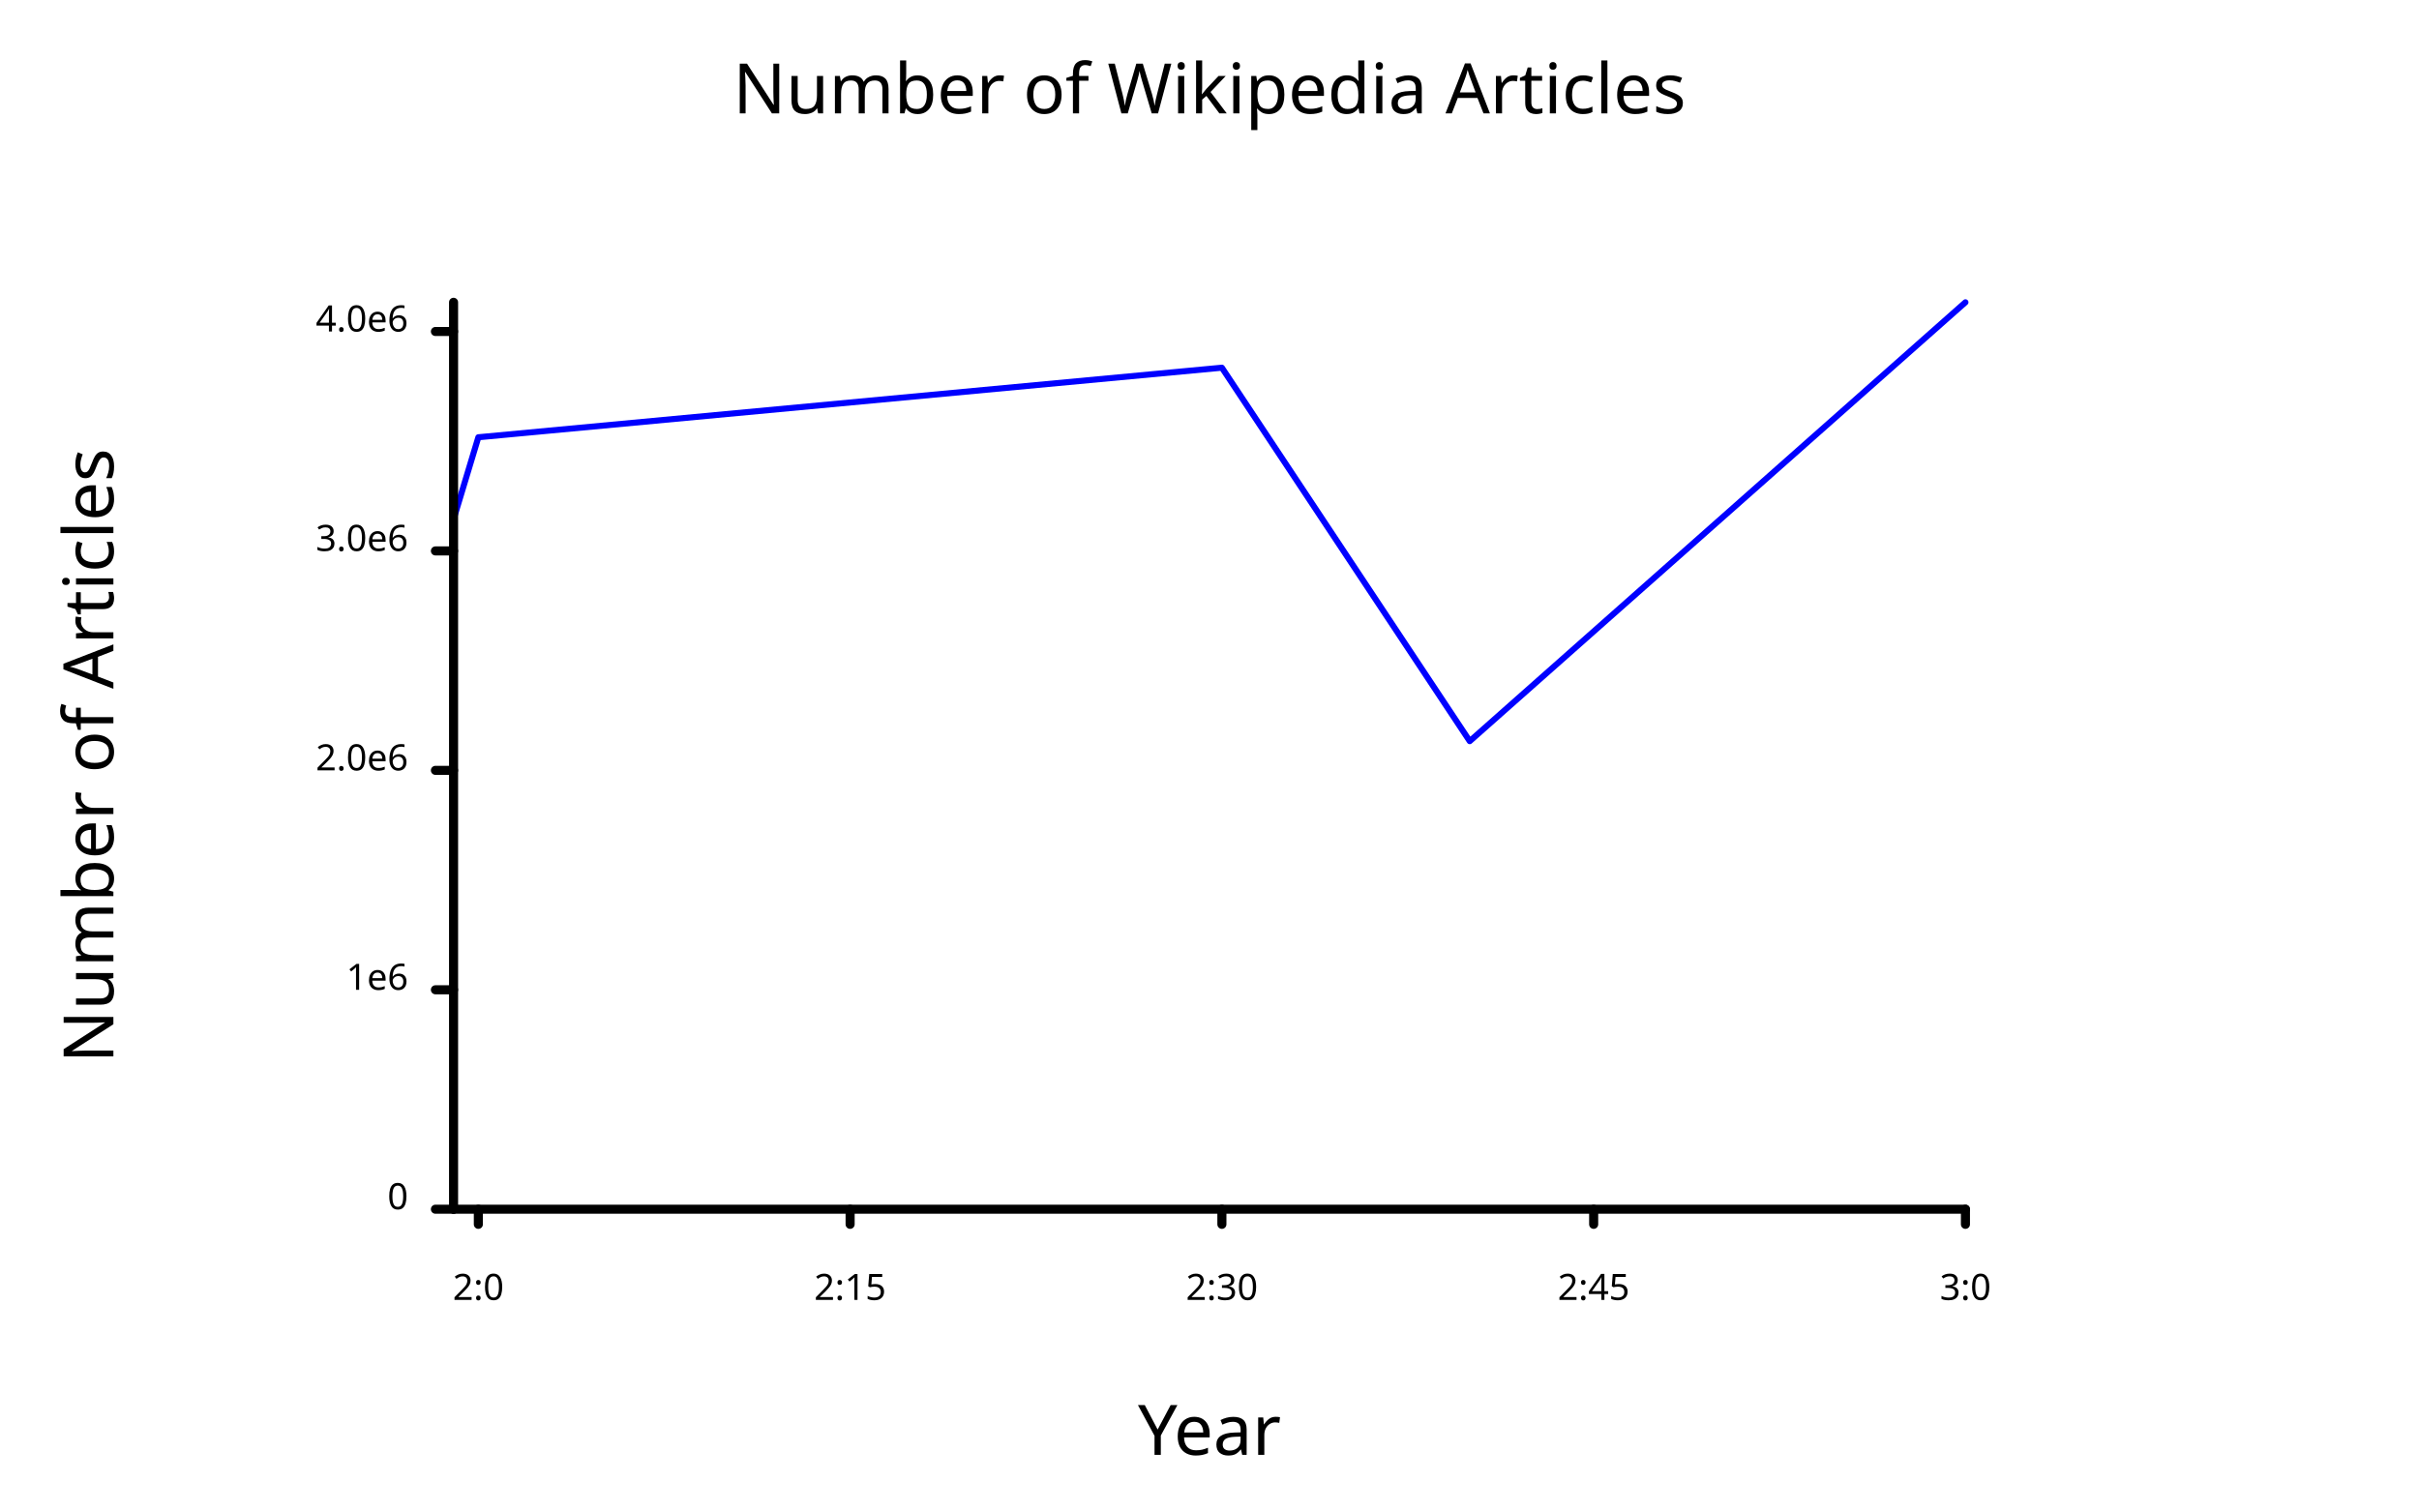
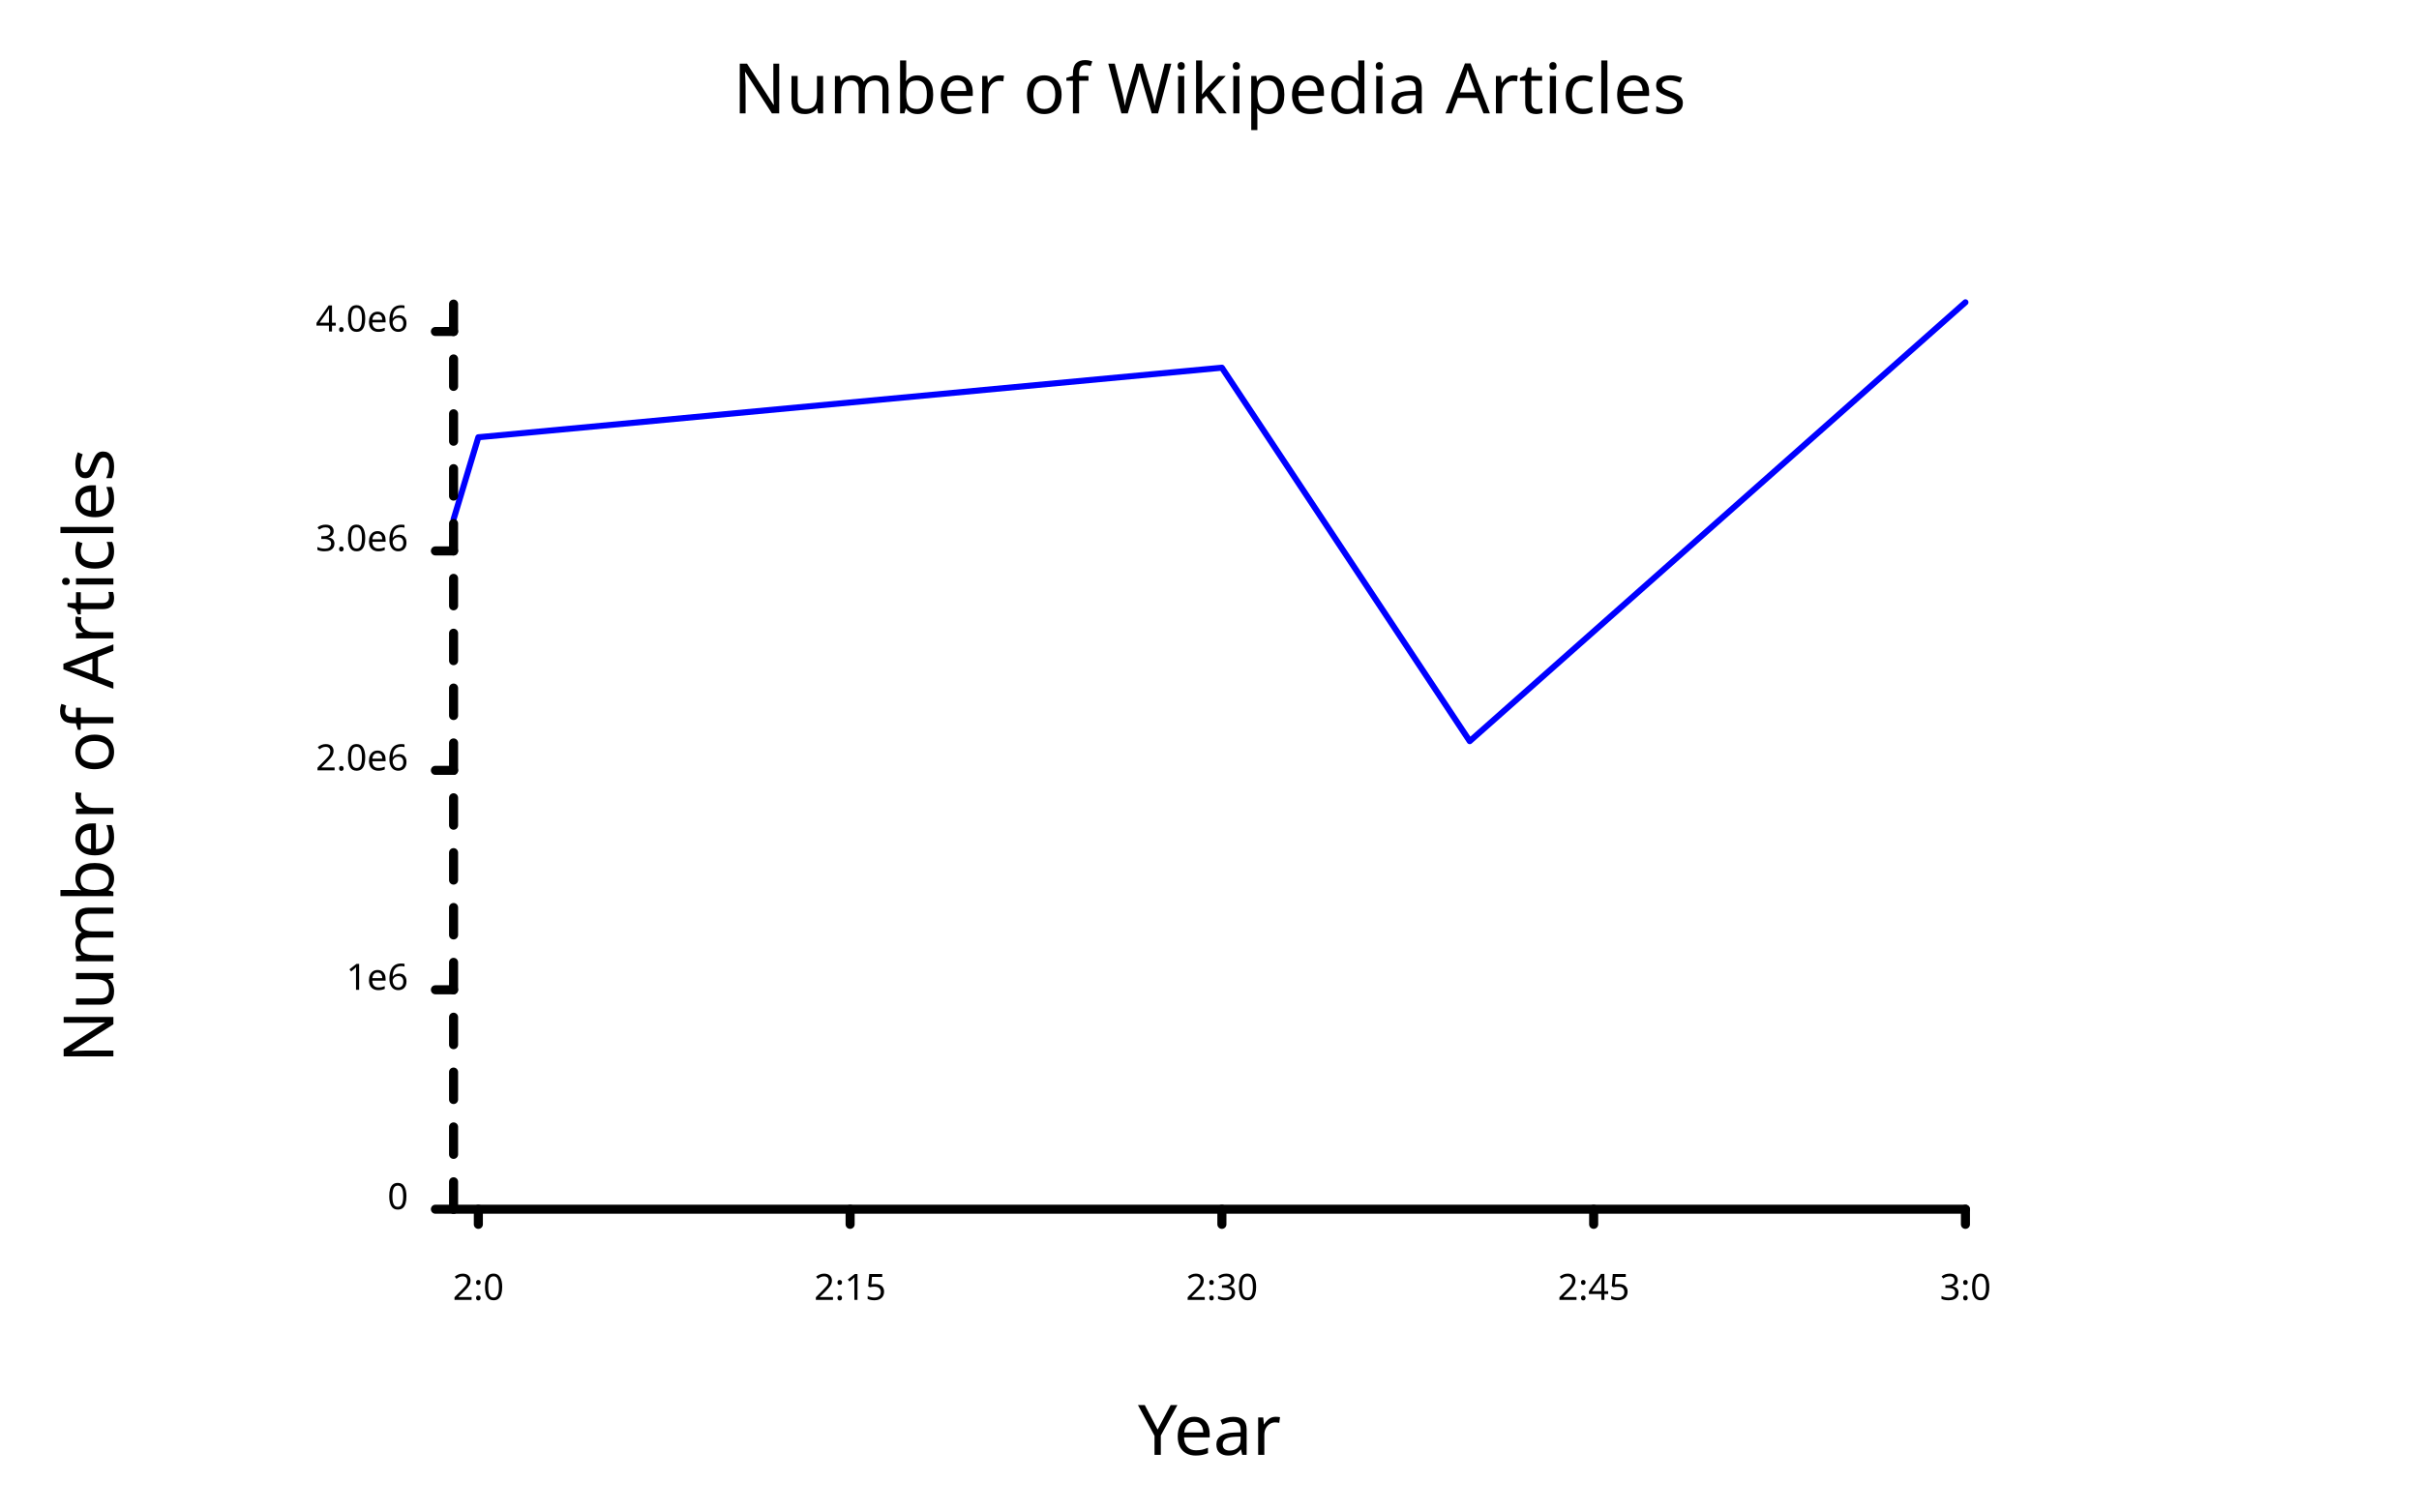
<svg xmlns="http://www.w3.org/2000/svg" class="poloto" width="800" height="500" viewBox="0 0 800 500">
  <style>.poloto { stroke-linecap:round; stroke-linejoin:round; font-family: 'Tahoma', sans-serif; background-color: AliceBlue;} .poloto_scatter{stroke-width:7} .poloto_line{stroke-width:2} .poloto_text{fill: black;} .poloto_axis_lines{stroke: black;stroke-width:3;fill:none;stroke-dasharray:none} .poloto0stroke{stroke:  blue;} .poloto1stroke{stroke:  red;} .poloto2stroke{stroke:  green;} .poloto3stroke{stroke:  gold;} .poloto4stroke{stroke:  aqua;} .poloto5stroke{stroke:  lime;} .poloto6stroke{stroke:  orange;} .poloto7stroke{stroke:  chocolate;} .poloto0fill{fill:blue;} .poloto1fill{fill:red;} .poloto2fill{fill:green;} .poloto3fill{fill:gold;} .poloto4fill{fill:aqua;} .poloto5fill{fill:lime;} .poloto6fill{fill:orange;} .poloto7fill{fill:chocolate;}</style>
  <text class="poloto_text poloto_legend_text" alignment-baseline="middle" text-anchor="start" font-size="large" x="675" y="100" />
  <path class="poloto_line poloto0stroke" fill="none" stroke="black" d=" M 150 171.788 L 158.197 144.641 L 404.098 121.631 L 486.066 245.173 L 650 100" />
-   <text class="poloto_labels poloto_text poloto_title" alignment-baseline="start" text-anchor="middle" font-size="x-large" x="400" y="37.5"> Number of Wikipedia Articles</text>
+   <text class="poloto_labels poloto_text poloto_title" alignment-baseline="start" text-anchor="middle" font-size="x-large" x="400" y="37.5">Number of Wikipedia Articles</text>
  <text class="poloto_labels poloto_text poloto_xname" alignment-baseline="start" text-anchor="middle" font-size="x-large" x="400" y="481.25">Year</text>
  <text class="poloto_labels poloto_text poloto_yname" alignment-baseline="start" text-anchor="middle" font-size="x-large" transform="rotate(-90,37.5,250)" x="37.5" y="250">Number of Articles</text>
  <line class="poloto_axis_lines" stroke="black" x1="158.197" x2="158.197" y1="400" y2="405" />
  <text class="poloto_tick_labels poloto_text" alignment-baseline="start" text-anchor="middle" x="158.197" y="430">2:0</text>
  <line class="poloto_axis_lines" stroke="black" x1="281.148" x2="281.148" y1="400" y2="405" />
  <text class="poloto_tick_labels poloto_text" alignment-baseline="start" text-anchor="middle" x="281.148" y="430">2:15</text>
  <line class="poloto_axis_lines" stroke="black" x1="404.098" x2="404.098" y1="400" y2="405" />
  <text class="poloto_tick_labels poloto_text" alignment-baseline="start" text-anchor="middle" x="404.098" y="430">2:30</text>
  <line class="poloto_axis_lines" stroke="black" x1="527.049" x2="527.049" y1="400" y2="405" />
  <text class="poloto_tick_labels poloto_text" alignment-baseline="start" text-anchor="middle" x="527.049" y="430">2:45</text>
  <line class="poloto_axis_lines" stroke="black" x1="650" x2="650" y1="400" y2="405" />
  <text class="poloto_tick_labels poloto_text" alignment-baseline="start" text-anchor="middle" x="650" y="430">3:0</text>
  <line class="poloto_axis_lines" stroke="black" x1="150" x2="144" y1="400" y2="400" />
  <text class="poloto_tick_labels poloto_text" alignment-baseline="middle" text-anchor="end" x="135" y="400">0</text>
  <line class="poloto_axis_lines" stroke="black" x1="150" x2="144" y1="327.414" y2="327.414" />
  <text class="poloto_tick_labels poloto_text" alignment-baseline="middle" text-anchor="end" x="135" y="327.414">1e6</text>
  <line class="poloto_axis_lines" stroke="black" x1="150" x2="144" y1="254.827" y2="254.827" />
  <text class="poloto_tick_labels poloto_text" alignment-baseline="middle" text-anchor="end" x="135" y="254.827">2.0e6</text>
  <line class="poloto_axis_lines" stroke="black" x1="150" x2="144" y1="182.241" y2="182.241" />
  <text class="poloto_tick_labels poloto_text" alignment-baseline="middle" text-anchor="end" x="135" y="182.241">3.0e6</text>
  <line class="poloto_axis_lines" stroke="black" x1="150" x2="144" y1="109.654" y2="109.654" />
  <text class="poloto_tick_labels poloto_text" alignment-baseline="middle" text-anchor="end" x="135" y="109.654">4.0e6</text>
  <path stroke="black" fill="none" class="poloto_axis_lines" d=" M 150 400 L 650 400" />
-   <path stroke="black" fill="none" class="poloto_axis_lines" d=" M 150 400 L 150 100" />
+   <path stroke="black" fill="none" class="poloto_axis_lines" style="stroke-dasharray:9.073;stroke-dashoffset:-0;" d=" M 150 400 L 150 100" />
</svg>
